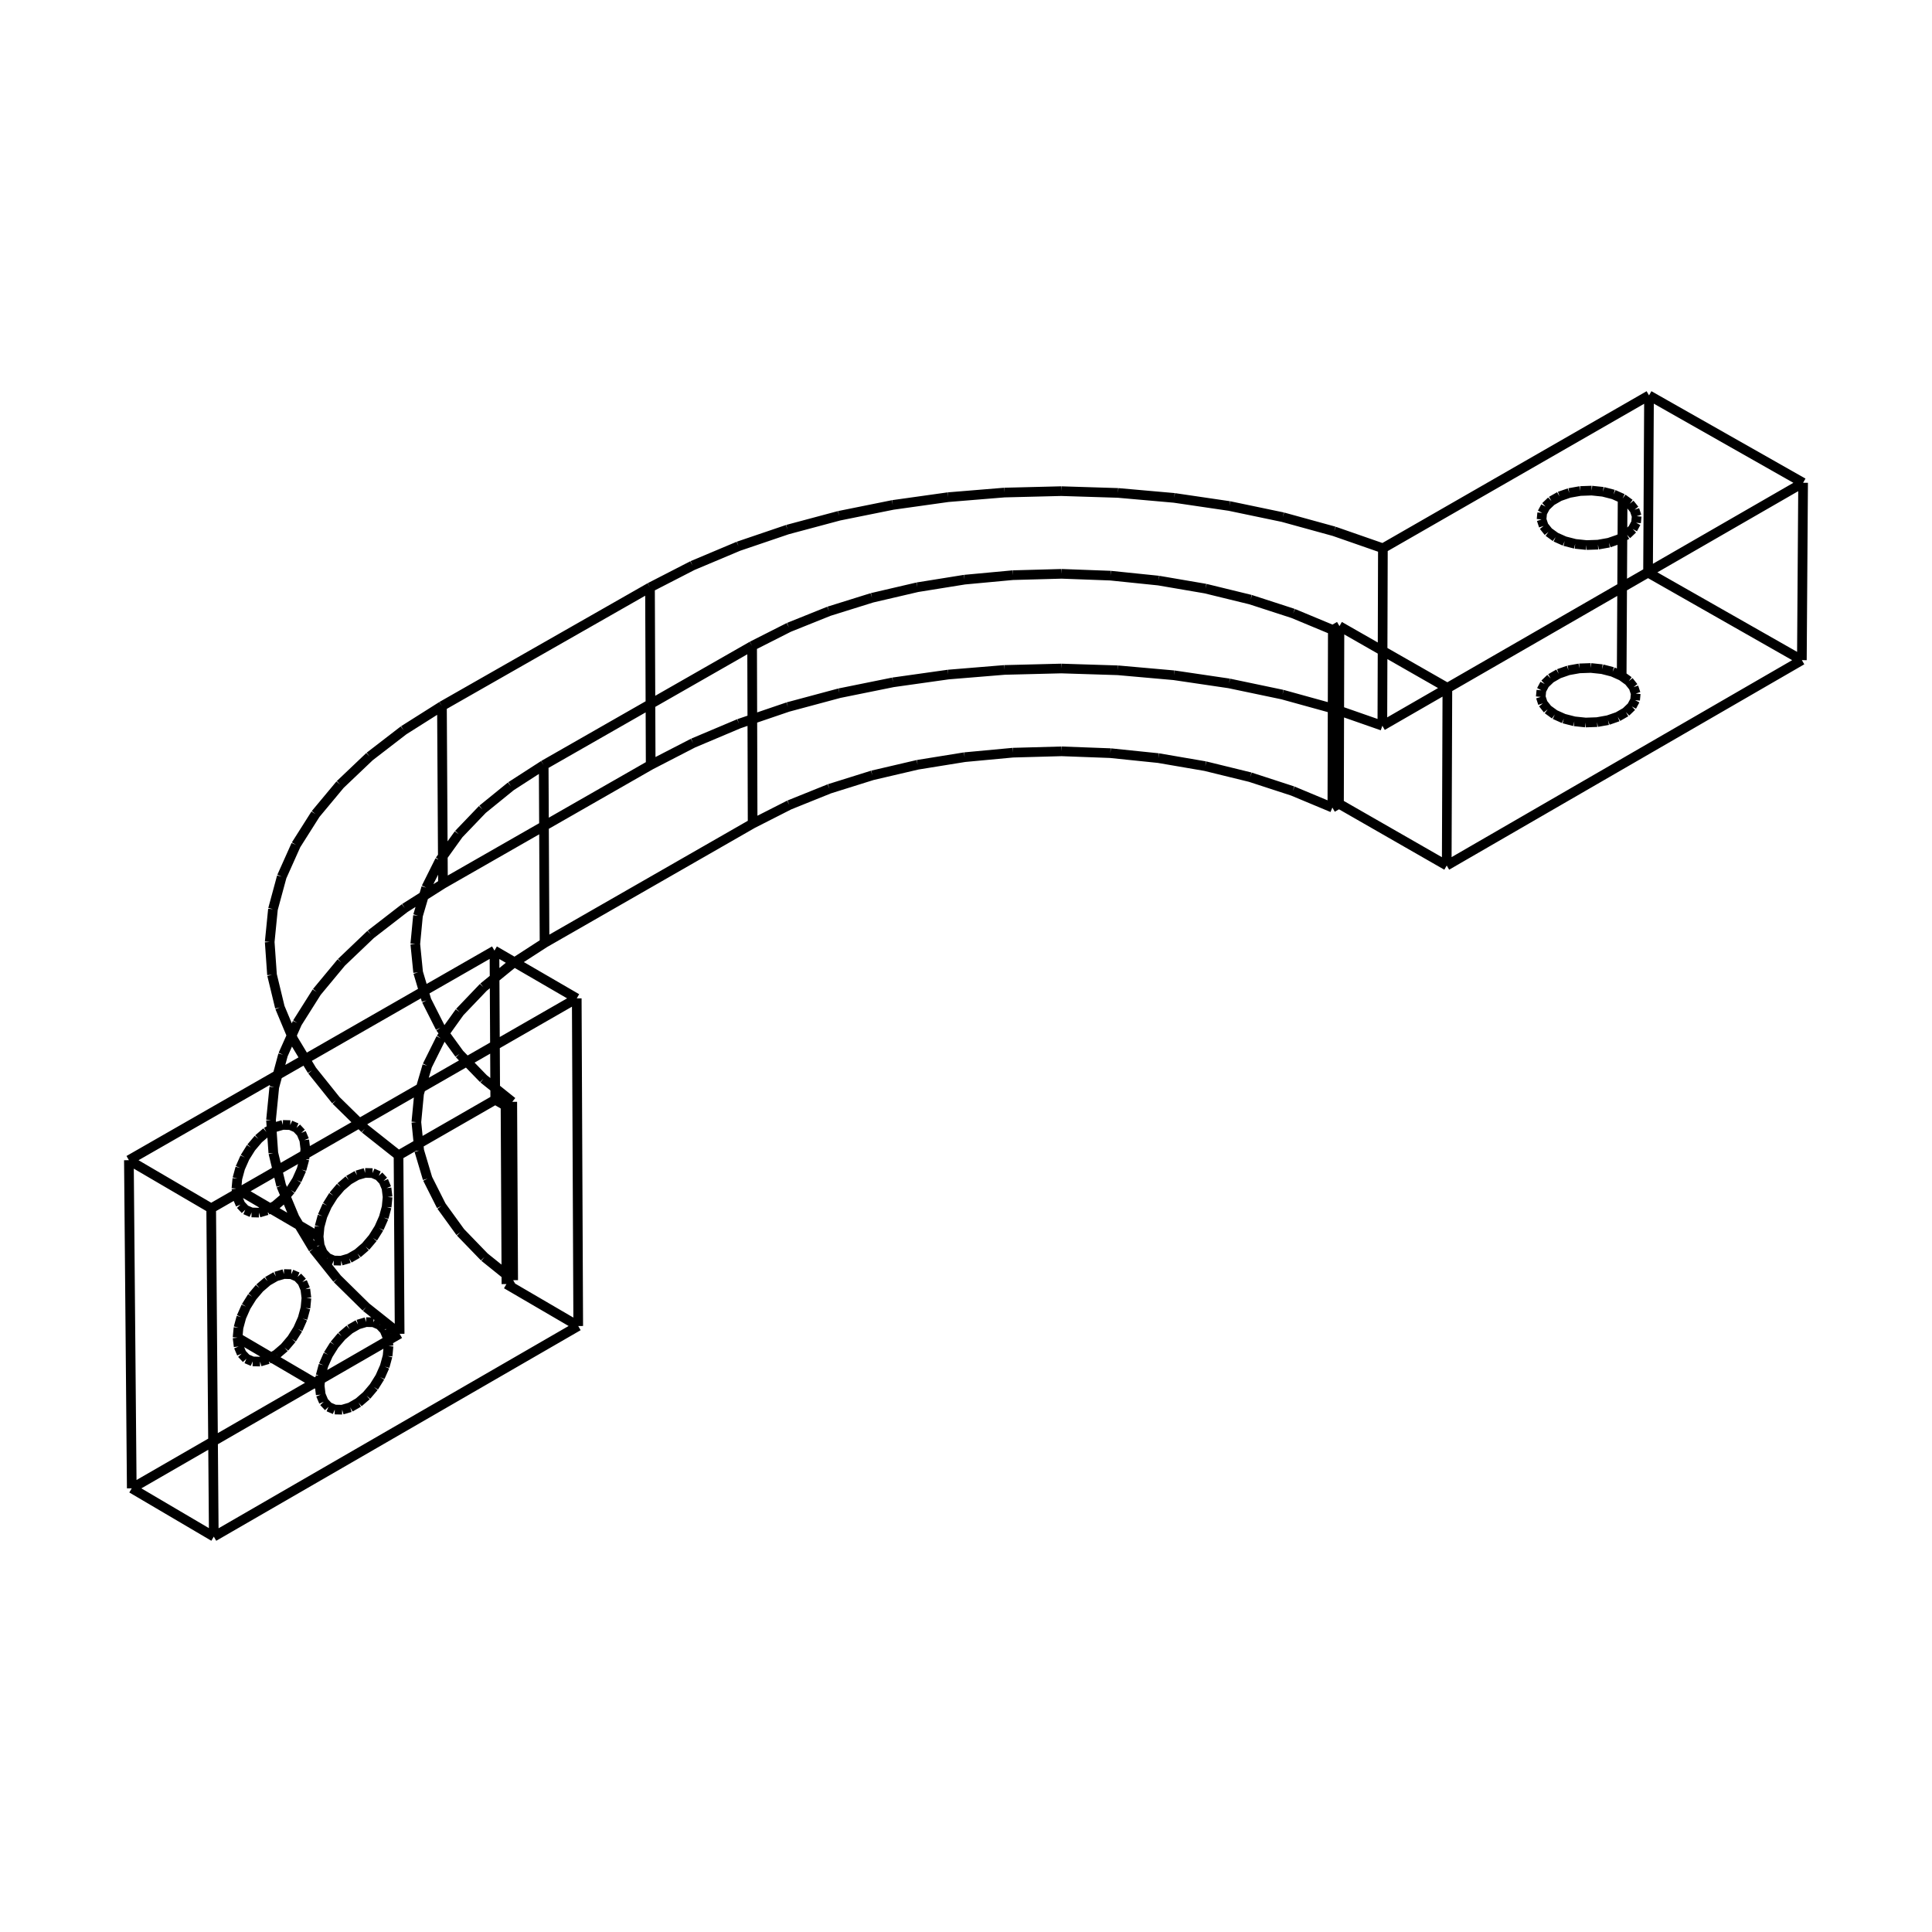
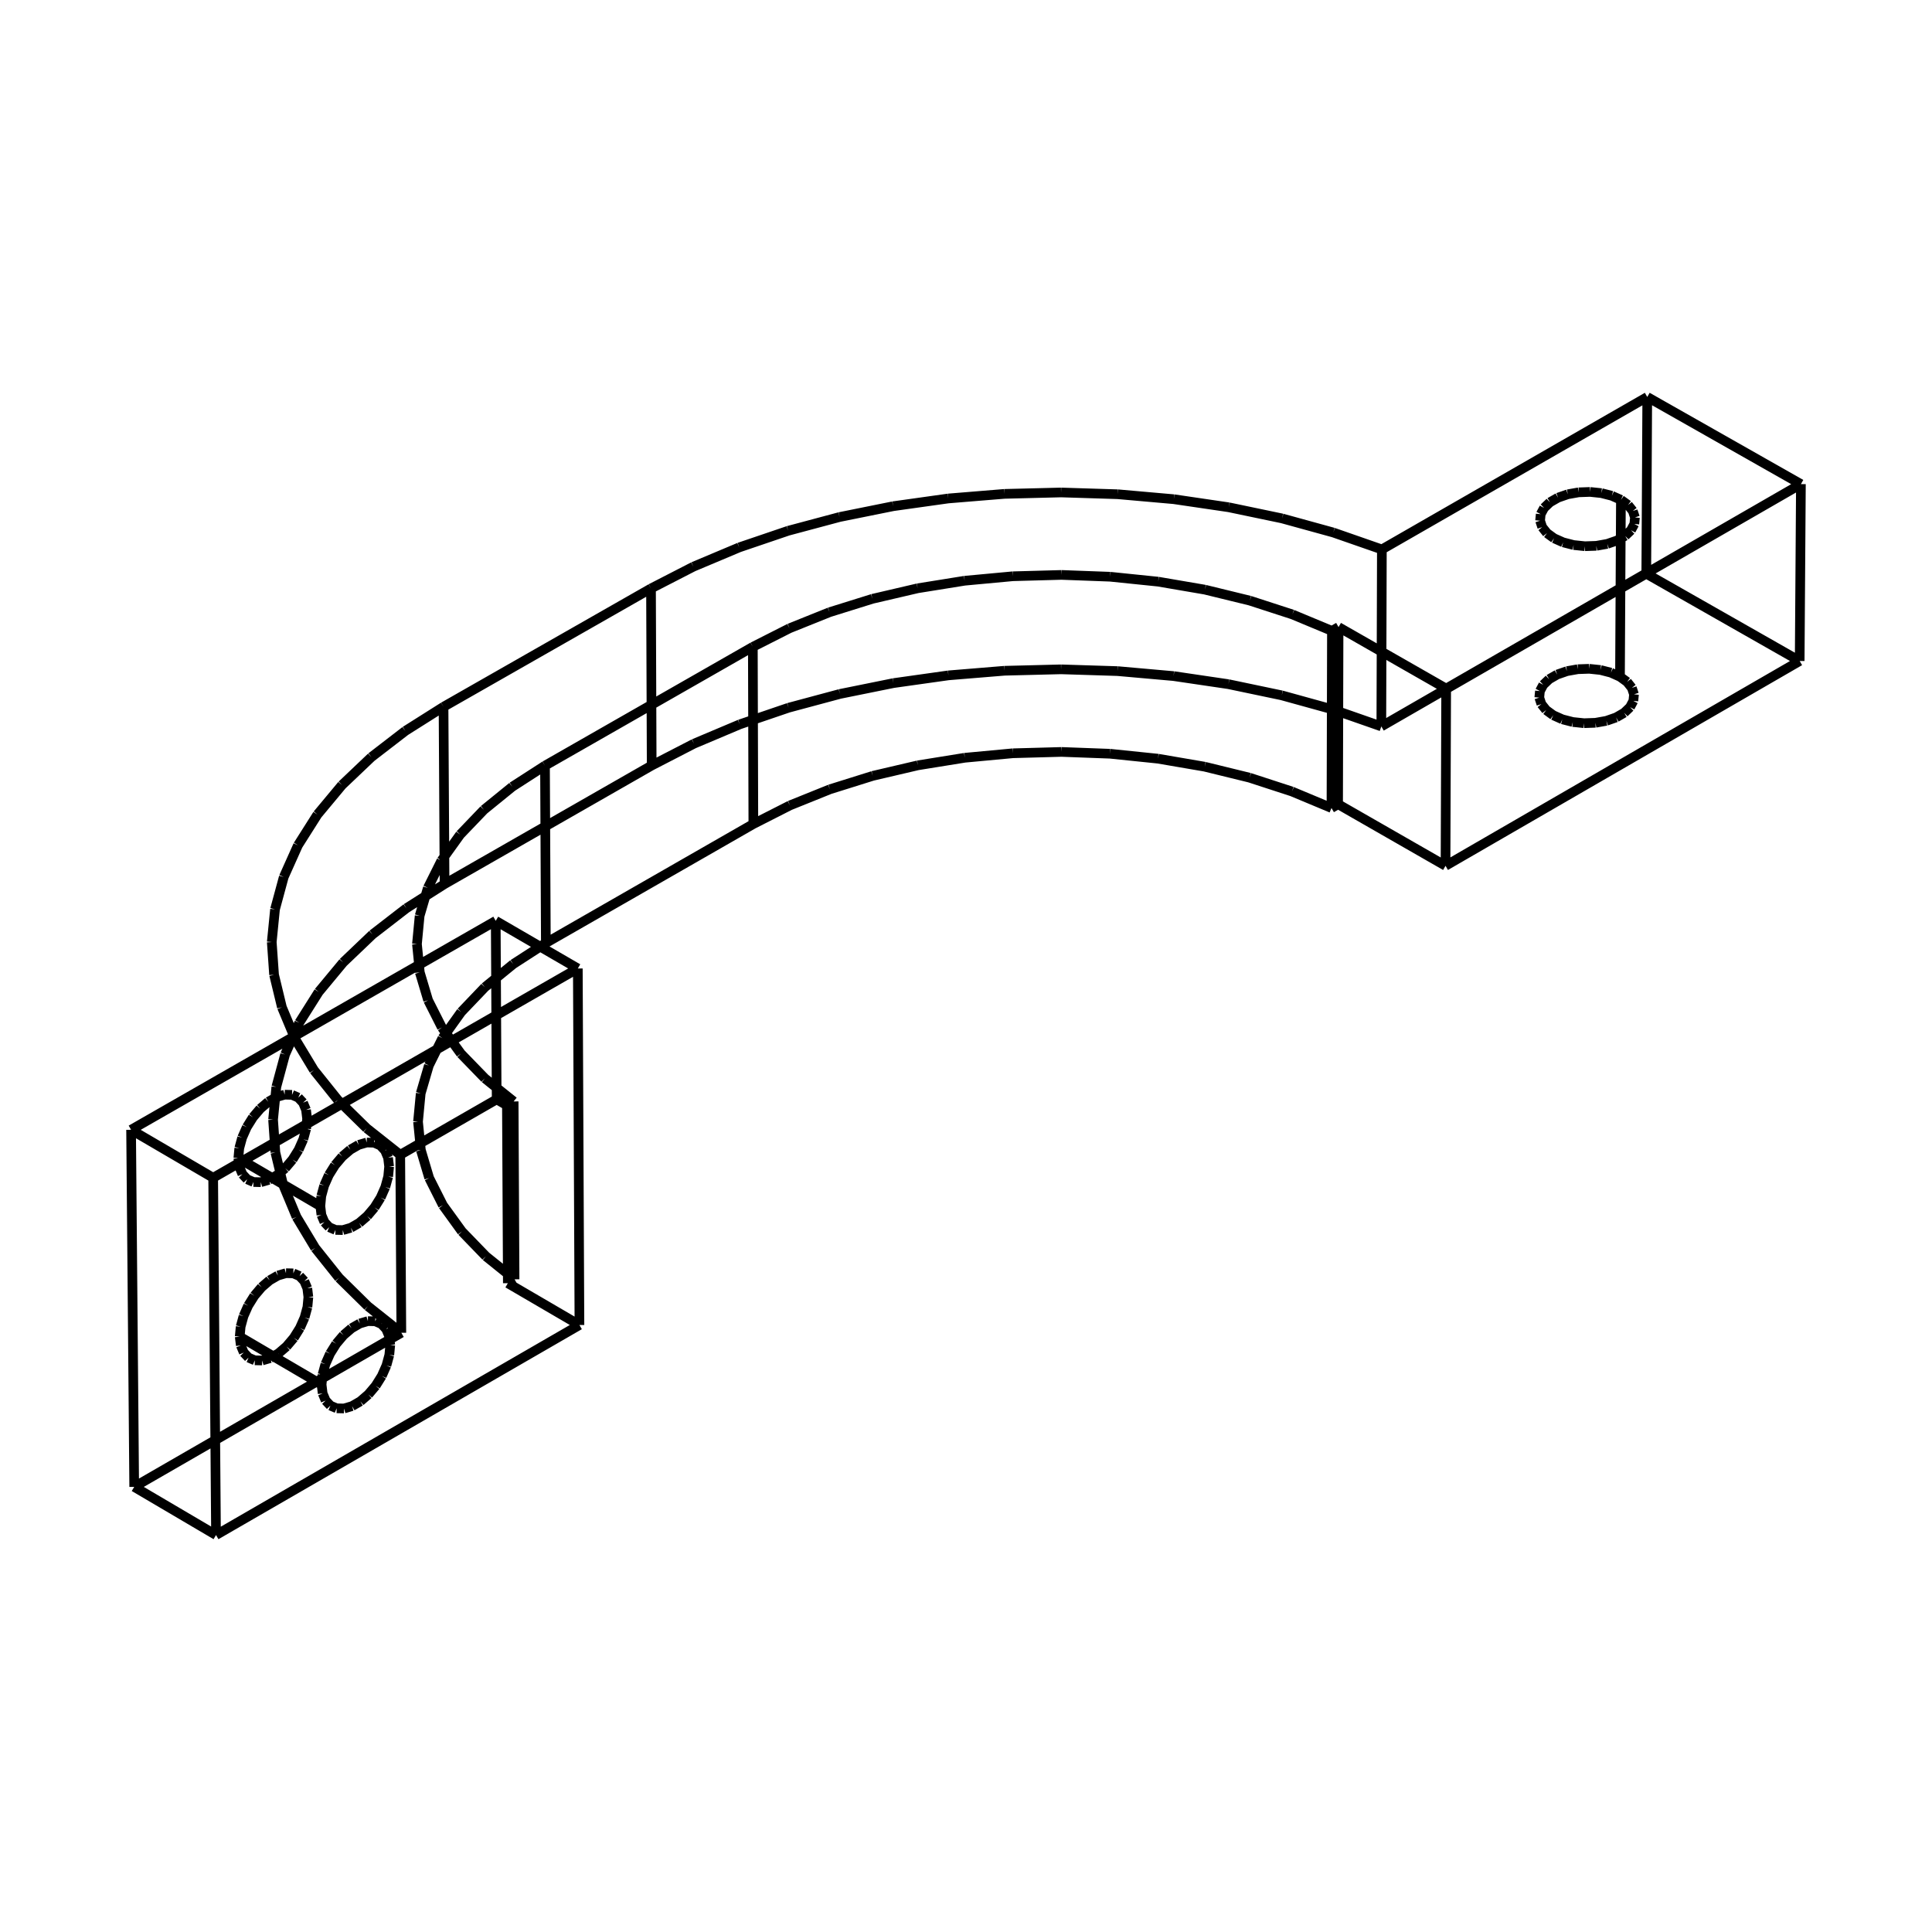
<svg xmlns="http://www.w3.org/2000/svg" viewBox="0 0 800 800">
-   <path d="M551.705,334.392 L554.449,332.81 M554.642,259.272 L554.449,332.81 M551.894,260.852 L554.642,259.272 M551.705,334.392 L551.894,260.852 M225.487,390.448 L311.648,341.033 M311.648,341.033 L326.842,333.311 M326.842,333.311 L343.436,326.624 M343.436,326.624 L361.218,321.054 M361.218,321.054 L379.966,316.672 M379.966,316.672 L399.443,313.53 M399.443,313.53 L419.404,311.669 M419.404,311.669 L439.6,311.111 M439.6,311.111 L459.777,311.863 M459.777,311.863 L479.683,313.916 M479.683,313.916 L499.067,317.244 M499.067,317.244 L517.686,321.806 M517.686,321.806 L535.306,327.546 M535.306,327.546 L551.705,334.392 M554.449,332.81 L599.059,358.392 M599.059,358.392 L746.116,273.347 M746.116,273.347 L682.42,237.101 M682.42,237.101 L572.404,300.513 M572.404,300.513 L552.268,293.477 M552.268,293.477 L531.043,287.614 M531.043,287.614 L508.932,282.979 M508.932,282.979 L486.146,279.615 M486.146,279.615 L462.902,277.554 M462.902,277.554 L439.423,276.815 M439.423,276.815 L415.93,277.405 M415.93,277.405 L392.649,279.318 M392.649,279.318 L369.8,282.537 M369.8,282.537 L347.603,287.031 M347.603,287.031 L326.268,292.759 M326.268,292.759 L306,299.666 M306,299.666 L286.994,307.688 M286.994,307.688 L269.433,316.749 M269.433,316.749 L183.428,365.967 M183.428,365.967 L167.6,376.003 M167.6,376.003 L153.525,386.886 M153.525,386.886 L141.339,398.513 M141.339,398.513 L131.16,410.776 M131.16,410.776 L123.089,423.56 M123.089,423.56 L117.206,436.743 M117.206,436.743 L113.571,450.201 M113.571,450.201 L112.223,463.805 M112.223,463.805 L113.179,477.425 M113.179,477.425 L116.433,490.932 M116.433,490.932 L121.96,504.195 M121.96,504.195 L129.709,517.085 M129.709,517.085 L139.611,529.479 M139.611,529.479 L151.573,541.255 M151.573,541.255 L165.482,552.299 M165.482,552.299 L54.56,616.283 M88.529,636.275 L54.56,616.283 M239.432,549.074 L88.529,636.275 M239.432,549.074 L209.704,531.715 M209.704,531.715 L212.497,530.104 M212.497,530.104 L200.588,520.523 M200.588,520.523 L190.632,510.229 M190.632,510.229 L182.752,499.353 M182.752,499.353 L177.047,488.035 M177.047,488.035 L173.585,476.42 M173.585,476.42 L172.408,464.657 M172.408,464.657 L173.527,452.895 M173.527,452.895 L176.923,441.284 M176.923,441.284 L182.551,429.971 M182.551,429.971 L190.336,419.098 M190.336,419.098 L200.175,408.802 M200.175,408.802 L211.943,399.212 M211.943,399.212 L225.487,390.448 M671.502,279.885 L667.747,278.204 M667.747,278.204 L663.405,277.086 M663.405,277.086 L658.73,276.595 M658.73,276.595 L653.993,276.76 M653.993,276.76 L649.468,277.57 M649.468,277.57 L645.418,278.98 M645.418,278.98 L642.078,280.906 M642.078,280.906 L639.643,283.239 M639.643,283.239 L638.254,285.841 M638.254,285.841 L637.992,288.563 M637.992,288.563 L638.873,291.245 M638.873,291.245 L640.845,293.733 M640.845,293.733 L643.796,295.881 M643.796,295.881 L647.553,297.564 M647.553,297.564 L651.897,298.684 M651.897,298.684 L656.577,299.176 M656.577,299.176 L661.319,299.011 M661.319,299.011 L665.848,298.199 M665.848,298.199 L669.9,296.787 M669.9,296.787 L673.24,294.858 M673.24,294.858 L675.673,292.523 M675.673,292.523 L677.058,289.919 M677.058,289.919 L677.315,287.197 M677.315,287.197 L676.43,284.515 M676.43,284.515 L674.454,282.03 M674.454,282.03 L671.502,279.885 M599.059,358.392 L599.327,284.811 M554.642,259.272 L599.327,284.811 M225.133,316.813 L311.437,267.481 M212.118,456.236 L200.19,446.671 M200.19,446.671 L190.217,436.394 M190.217,436.394 L182.324,425.536 M182.324,425.536 L176.61,414.237 M176.61,414.237 L173.143,402.641 M173.143,402.641 L171.964,390.898 M171.964,390.898 L173.084,379.156 M173.084,379.156 L176.487,367.564 M176.487,367.564 L182.124,356.269 M182.124,356.269 L189.922,345.415 M189.922,345.415 L199.778,335.136 M199.778,335.136 L211.565,325.562 M211.565,325.562 L225.133,316.813 M209.321,457.845 L212.118,456.236 M205.071,455.371 L209.321,457.845 M205.071,455.371 L165.024,478.395 M183.003,292.373 L167.149,302.392 M167.149,302.392 L153.05,313.257 M153.05,313.257 L140.844,324.865 M140.844,324.865 L130.648,337.107 M130.648,337.107 L122.563,349.869 M122.563,349.869 L116.67,363.03 M116.67,363.03 L113.028,376.466 M113.028,376.466 L111.678,390.047 M111.678,390.047 L112.635,403.645 M112.635,403.645 L115.894,417.129 M115.894,417.129 L121.43,430.37 M121.43,430.37 L129.192,443.239 M129.192,443.239 L139.11,455.612 M139.11,455.612 L151.092,467.369 M151.092,467.369 L165.024,478.395 M269.153,243.239 L183.003,292.373 M572.627,227.03 L552.458,220.006 M552.458,220.006 L531.198,214.152 M531.198,214.152 L509.05,209.525 M509.05,209.525 L486.226,206.167 M486.226,206.167 L462.944,204.109 M462.944,204.109 L439.425,203.372 M439.425,203.372 L415.893,203.96 M415.893,203.96 L392.573,205.871 M392.573,205.871 L369.687,209.084 M369.687,209.084 L347.452,213.57 M347.452,213.57 L326.082,219.288 M326.082,219.288 L305.781,226.184 M305.781,226.184 L286.743,234.192 M286.743,234.192 L269.153,243.239 M682.825,163.725 L572.627,227.03 M746.626,199.91 L682.825,163.725 M599.327,284.811 L746.626,199.91 M311.437,267.481 L326.657,259.772 M326.657,259.772 L343.278,253.096 M343.278,253.096 L361.09,247.536 M361.09,247.536 L379.869,243.161 M379.869,243.161 L399.378,240.025 M399.378,240.025 L419.373,238.167 M419.373,238.167 L439.603,237.61 M439.603,237.61 L459.813,238.361 M459.813,238.361 L479.752,240.41 M479.752,240.41 L499.168,243.732 M499.168,243.732 L517.818,248.287 M517.818,248.287 L535.468,254.017 M535.468,254.017 L551.894,260.852 M671.889,206.436 L674.846,208.578 M674.846,208.578 L676.825,211.059 M676.825,211.059 L677.712,213.736 M677.712,213.736 L677.455,216.453 M677.455,216.453 L676.067,219.053 M676.067,219.053 L673.63,221.384 M673.63,221.384 L670.285,223.31 M670.285,223.31 L666.226,224.72 M666.226,224.72 L661.69,225.53 M661.69,225.53 L656.94,225.695 M656.94,225.695 L652.252,225.204 M652.252,225.204 L647.9,224.085 M647.9,224.085 L644.137,222.405 M644.137,222.405 L641.182,220.261 M641.182,220.261 L639.206,217.778 M639.206,217.778 L638.324,215.1 M638.324,215.1 L638.586,212.383 M638.586,212.383 L639.977,209.784 M639.977,209.784 L642.417,207.456 M642.417,207.456 L645.762,205.533 M645.762,205.533 L649.818,204.126 M649.818,204.126 L654.351,203.317 M654.351,203.317 L659.096,203.152 M659.096,203.152 L663.779,203.643 M663.779,203.643 L668.128,204.759 M668.128,204.759 L671.889,206.436 M311.648,341.033 L311.437,267.481 M225.487,390.448 L225.133,316.813 M212.497,530.104 L212.118,456.236 M209.321,457.845 L209.704,531.715 M183.428,365.967 L183.003,292.373 M165.482,552.299 L165.024,478.395 M269.433,316.749 L269.153,243.239 M572.627,227.03 L572.404,300.513 M682.42,237.101 L682.825,163.725 M746.116,273.347 L746.626,199.91 M671.502,279.885 L671.889,206.436 M238.82,413.402 L239.432,549.074 M238.82,413.402 L204.744,393.626 M204.744,393.626 L205.071,455.371 M54.56,616.283 L53.374,480.407 M53.374,480.407 L204.744,393.626 M97.897,492.165 L98.342,495.832 M98.342,495.832 L99.591,498.808 M99.591,498.808 L101.571,500.921 M101.571,500.921 L104.167,502.048 M104.167,502.048 L107.228,502.124 M107.228,502.124 L110.575,501.145 M110.575,501.145 L114.014,499.168 M114.014,499.168 L117.346,496.309 M117.346,496.309 L120.378,492.733 M120.378,492.733 L122.933,488.648 M122.933,488.648 L124.862,484.291 M124.862,484.291 L126.056,479.914 M126.056,479.914 L126.442,475.773 M126.442,475.773 L126,472.106 M126,472.106 L124.755,469.128 M124.755,469.128 L122.778,467.012 M122.778,467.012 L120.184,465.881 M120.184,465.881 L117.124,465.8 M117.124,465.8 L113.776,466.776 M113.776,466.776 L110.334,468.751 M110.334,468.751 L106.998,471.611 M106.998,471.611 L103.963,475.19 M103.963,475.19 L101.406,479.279 M101.406,479.279 L99.475,483.641 M99.475,483.641 L98.282,488.021 M98.282,488.021 L97.897,492.165 M98.374,553.892 L98.818,557.547 M98.818,557.547 L100.065,560.512 M100.065,560.512 L102.043,562.614 M102.043,562.614 L104.635,563.732 M104.635,563.732 L107.691,563.801 M107.691,563.801 L111.033,562.817 M111.033,562.817 L114.468,560.837 M114.468,560.837 L117.795,557.978 M117.795,557.978 L120.823,554.404 M120.823,554.404 L123.374,550.324 M123.374,550.324 L125.301,545.975 M125.301,545.975 L126.492,541.608 M126.492,541.608 L126.879,537.477 M126.879,537.477 L126.437,533.822 M126.437,533.822 L125.194,530.855 M125.194,530.855 L123.219,528.749 M123.219,528.749 L120.629,527.627 M120.629,527.627 L117.574,527.554 M117.574,527.554 L114.23,528.535 M114.23,528.535 L110.793,530.513 M110.793,530.513 L107.462,533.373 M107.462,533.373 L104.432,536.949 M104.432,536.949 L101.878,541.033 M101.878,541.033 L99.949,545.388 M99.949,545.388 L98.758,549.759 M98.758,549.759 L98.374,553.892 M87.447,500.339 L88.529,636.275 M87.447,500.339 L238.82,413.402 M131.943,512.068 L132.331,507.922 M132.331,507.922 L133.526,503.538 M133.526,503.538 L135.46,499.173 M135.46,499.173 L138.02,495.08 M138.02,495.08 L141.056,491.497 M141.056,491.497 L144.392,488.633 M144.392,488.633 L147.834,486.654 M147.834,486.654 L151.182,485.676 M151.182,485.676 L154.241,485.754 M154.241,485.754 L156.832,486.884 M156.832,486.884 L158.807,489 M158.807,489 L160.049,491.978 M160.049,491.978 L160.489,495.646 M160.489,495.646 L160.099,499.789 M160.099,499.789 L158.903,504.169 M158.903,504.169 L156.97,508.529 M156.97,508.529 L154.414,512.618 M154.414,512.618 L151.381,516.198 M151.381,516.198 L148.048,519.062 M148.048,519.062 L144.608,521.042 M144.608,521.042 L141.262,522.024 M141.262,522.024 L138.203,521.95 M138.203,521.95 L135.609,520.825 M135.609,520.825 L133.631,518.712 M133.631,518.712 L132.385,515.736 M132.385,515.736 L131.943,512.068 M132.372,573.822 L132.759,569.687 M132.759,569.687 L133.953,565.313 M133.953,565.313 L135.885,560.955 M135.885,560.955 L138.441,556.867 M138.441,556.867 L141.473,553.287 M141.473,553.287 L144.804,550.423 M144.804,550.423 L148.241,548.441 M148.241,548.441 L151.584,547.458 M151.584,547.458 L154.639,547.528 M154.639,547.528 L157.227,548.649 M157.227,548.649 L159.198,550.754 M159.198,550.754 L160.439,553.721 M160.439,553.721 L160.878,557.377 M160.878,557.377 L160.488,561.51 M160.488,561.51 L159.294,565.88 M159.294,565.88 L157.364,570.233 M157.364,570.233 L154.811,574.317 M154.811,574.317 L151.783,577.895 M151.783,577.895 L148.454,580.758 M148.454,580.758 L145.02,582.741 M145.02,582.741 L141.678,583.728 M141.678,583.728 L138.623,583.662 M138.623,583.662 L136.033,582.546 M136.033,582.546 L134.058,580.444 M134.058,580.444 L132.813,577.479 M132.813,577.479 L132.372,573.822 M87.447,500.339 L53.374,480.407 M131.943,512.068 L97.897,492.165 M132.372,573.822 L98.374,553.892" stroke="black" stroke-width="4" fill="red" />
+   <path d="M551.338,334.574 L554.074,332.996 M554.267,259.662 L554.074,332.996 M551.527,261.238 L554.267,259.662 M551.338,334.574 L551.527,261.238 M226.025,390.475 L311.947,341.197 M311.947,341.197 L327.099,333.496 M327.099,333.496 L343.646,326.827 M343.646,326.827 L361.38,321.273 M361.38,321.273 L380.075,316.903 M380.075,316.903 L399.498,313.77 M399.498,313.77 L419.404,311.914 M419.404,311.914 L439.544,311.358 M439.544,311.358 L459.666,312.108 M459.666,312.108 L479.516,314.155 M479.516,314.155 L498.846,317.473 M498.846,317.473 L517.414,322.023 M517.414,322.023 L534.985,327.747 M534.985,327.747 L551.338,334.574 M554.074,332.996 L598.561,358.508 M598.561,358.508 L745.21,273.699 M745.21,273.699 L681.691,237.552 M681.691,237.552 L571.98,300.789 M571.98,300.789 L551.9,293.772 M551.9,293.772 L530.734,287.926 M530.734,287.926 L508.684,283.303 M508.684,283.303 L485.961,279.949 M485.961,279.949 L462.782,277.893 M462.782,277.893 L439.367,277.156 M439.367,277.156 L415.94,277.745 M415.94,277.745 L392.723,279.653 M392.723,279.653 L369.938,282.862 M369.938,282.862 L347.802,287.344 M347.802,287.344 L326.526,293.056 M326.526,293.056 L306.315,299.944 M306.315,299.944 L287.362,307.944 M287.362,307.944 L269.849,316.98 M269.849,316.98 L184.082,366.062 M184.082,366.062 L168.298,376.07 M168.298,376.07 L154.262,386.922 M154.262,386.922 L142.11,398.517 M142.11,398.517 L131.96,410.746 M131.96,410.746 L123.911,423.495 M123.911,423.495 L118.044,436.641 M118.044,436.641 L114.419,450.061 M114.419,450.061 L113.075,463.628 M113.075,463.628 L114.028,477.211 M114.028,477.211 L117.274,490.68 M117.274,490.68 L122.785,503.906 M122.785,503.906 L130.513,516.761 M130.513,516.761 L140.387,529.12 M140.387,529.12 L152.315,540.864 M152.315,540.864 L166.186,551.877 M166.186,551.877 L55.572,615.683 M89.447,635.62 L55.572,615.683 M239.932,548.66 L89.447,635.62 M239.932,548.66 L210.286,531.35 M210.286,531.35 L213.071,529.743 M213.071,529.743 L201.195,520.189 M201.195,520.189 L191.266,509.923 M191.266,509.923 L183.409,499.077 M183.409,499.077 L177.719,487.791 M177.719,487.791 L174.267,476.208 M174.267,476.208 L173.093,464.478 M173.093,464.478 L174.209,452.748 M174.209,452.748 L177.596,441.17 M177.596,441.17 L183.208,429.887 M183.208,429.887 L190.971,419.045 M190.971,419.045 L200.783,408.777 M200.783,408.777 L212.518,399.214 M212.518,399.214 L226.025,390.475 M670.803,280.218 L667.058,278.542 M667.058,278.542 L662.729,277.427 M662.729,277.427 L658.067,276.937 M658.067,276.937 L653.342,277.101 M653.342,277.101 L648.83,277.91 M648.83,277.91 L644.791,279.315 M644.791,279.315 L641.461,281.237 M641.461,281.237 L639.032,283.562 M639.032,283.562 L637.647,286.158 M637.647,286.158 L637.386,288.872 M637.386,288.872 L638.264,291.547 M638.264,291.547 L640.232,294.028 M640.232,294.028 L643.174,296.17 M643.174,296.17 L646.92,297.848 M646.92,297.848 L651.253,298.965 M651.253,298.965 L655.919,299.456 M655.919,299.456 L660.648,299.291 M660.648,299.291 L665.165,298.481 M665.165,298.481 L669.206,297.073 M669.206,297.073 L672.536,295.149 M672.536,295.149 L674.962,292.821 M674.962,292.821 L676.344,290.224 M676.344,290.224 L676.6,287.51 M676.6,287.51 L675.717,284.835 M675.717,284.835 L673.747,282.357 M673.747,282.357 L670.803,280.218 M598.561,358.508 L598.829,285.13 M554.267,259.662 L598.829,285.13 M225.672,317.044 L311.737,267.849 M212.693,456.08 L200.798,446.542 M200.798,446.542 L190.853,436.293 M190.853,436.293 L182.982,425.465 M182.982,425.465 L177.283,414.197 M177.283,414.197 L173.826,402.634 M173.826,402.634 L172.65,390.923 M172.65,390.923 L173.768,379.213 M173.768,379.213 L177.161,367.654 M177.161,367.654 L182.782,356.391 M182.782,356.391 L190.558,345.566 M190.558,345.566 L200.387,335.316 M200.387,335.316 L212.142,325.769 M212.142,325.769 L225.672,317.044 M209.903,457.684 L212.693,456.08 M209.903,457.684 L205.665,455.218 M205.665,455.218 L165.729,478.177 M183.659,292.672 L167.849,302.663 M167.849,302.663 L153.789,313.497 M153.789,313.497 L141.616,325.073 M141.616,325.073 L131.449,337.282 M131.449,337.282 L123.386,350.008 M123.386,350.008 L117.509,363.133 M117.509,363.133 L113.878,376.531 M113.878,376.531 L112.531,390.075 M112.531,390.075 L113.485,403.635 M113.485,403.635 L116.736,417.082 M116.736,417.082 L122.256,430.285 M122.256,430.285 L129.997,443.119 M129.997,443.119 L139.887,455.458 M139.887,455.458 L151.836,467.182 M151.836,467.182 L165.729,478.177 M269.57,243.673 L183.659,292.672 M572.202,227.509 L552.089,220.505 M552.089,220.505 L530.888,214.668 M530.888,214.668 L508.801,210.053 M508.801,210.053 L486.041,206.704 M486.041,206.704 L462.823,204.653 M462.823,204.653 L439.369,203.917 M439.369,203.917 L415.903,204.504 M415.903,204.504 L392.648,206.409 M392.648,206.409 L369.825,209.613 M369.825,209.613 L347.652,214.087 M347.652,214.087 L326.341,219.789 M326.341,219.789 L306.096,226.666 M306.096,226.666 L287.111,234.652 M287.111,234.652 L269.57,243.673 M682.095,164.38 L572.202,227.509 M745.719,200.465 L682.095,164.38 M598.829,285.13 L745.719,200.465 M311.737,267.849 L326.914,260.161 M326.914,260.161 L343.489,253.503 M343.489,253.503 L361.252,247.959 M361.252,247.959 L379.979,243.596 M379.979,243.596 L399.434,240.469 M399.434,240.469 L419.373,238.616 M419.373,238.616 L439.547,238.06 M439.547,238.06 L459.701,238.809 M459.701,238.809 L479.585,240.852 M479.585,240.852 L498.947,244.166 M498.947,244.166 L517.546,248.707 M517.546,248.707 L535.146,254.422 M535.146,254.422 L551.527,261.238 M671.189,206.973 L674.138,209.108 M674.138,209.108 L676.112,211.583 M676.112,211.583 L676.996,214.253 M676.996,214.253 L676.739,216.962 M676.739,216.962 L675.356,219.555 M675.356,219.555 L672.925,221.879 M672.925,221.879 L669.59,223.8 M669.59,223.8 L665.542,225.206 M665.542,225.206 L661.018,226.014 M661.018,226.014 L656.281,226.178 M656.281,226.178 L651.607,225.688 M651.607,225.688 L647.267,224.573 M647.267,224.573 L643.514,222.898 M643.514,222.898 L640.567,220.759 M640.567,220.759 L638.597,218.283 M638.597,218.283 L637.717,215.612 M637.717,215.612 L637.978,212.903 M637.978,212.903 L639.366,210.312 M639.366,210.312 L641.798,207.99 M641.798,207.99 L645.134,206.072 M645.134,206.072 L649.18,204.669 M649.18,204.669 L653.7,203.862 M653.7,203.862 L658.432,203.698 M658.432,203.698 L663.102,204.187 M663.102,204.187 L667.438,205.3 M667.438,205.3 L671.189,206.973 M311.947,341.197 L311.737,267.849 M226.025,390.475 L225.672,317.044 M213.071,529.743 L212.693,456.08 M210.286,531.35 L209.903,457.684 M165.729,478.177 L166.186,551.877 M184.082,366.062 L183.659,292.672 M269.849,316.98 L269.57,243.673 M572.202,227.509 L571.98,300.789 M681.691,237.552 L682.095,164.38 M745.21,273.699 L745.719,200.465 M670.803,280.218 L671.189,206.973 M239.265,401.024 L205.274,381.308 M205.274,381.308 L205.665,455.218 M239.265,401.024 L239.932,548.66 M54.281,467.824 L205.274,381.308 M55.572,615.683 L54.281,467.824 M98.693,479.578 L99.137,483.237 M99.137,483.237 L100.383,486.207 M100.383,486.207 L102.359,488.316 M102.359,488.316 L104.948,489.442 M104.948,489.442 L108.001,489.519 M108.001,489.519 L111.34,488.544 M111.34,488.544 L114.771,486.573 M114.771,486.573 L118.094,483.722 M118.094,483.722 L121.118,480.155 M121.118,480.155 L123.667,476.08 M123.667,476.08 L125.592,471.733 M125.592,471.733 L126.782,467.367 M126.782,467.367 L127.168,463.235 M127.168,463.235 L126.727,459.577 M126.727,459.577 L125.484,456.605 M125.484,456.605 L123.512,454.492 M123.512,454.492 L120.925,453.362 M120.925,453.362 L117.873,453.28 M117.873,453.28 L114.533,454.252 M114.533,454.252 L111.099,456.221 M111.099,456.221 L107.772,459.074 M107.772,459.074 L104.745,462.643 M104.745,462.643 L102.194,466.722 M102.194,466.722 L100.267,471.073 M100.267,471.073 L99.077,475.443 M99.077,475.443 L98.693,479.578 M99.264,553.465 L99.707,557.111 M99.707,557.111 L100.951,560.067 M100.951,560.067 L102.923,562.164 M102.923,562.164 L105.508,563.278 M105.508,563.278 L108.555,563.346 M108.555,563.346 L111.889,562.365 M111.889,562.365 L115.314,560.391 M115.314,560.391 L118.632,557.54 M118.632,557.54 L121.651,553.976 M121.651,553.976 L124.195,549.908 M124.195,549.908 L126.117,545.57 M126.117,545.57 L127.305,541.215 M127.305,541.215 L127.69,537.095 M127.69,537.095 L127.25,533.451 M127.25,533.451 L126.009,530.492 M126.009,530.492 L124.041,528.392 M124.041,528.392 L121.458,527.273 M121.458,527.273 L118.411,527.2 M118.411,527.2 L115.077,528.179 M115.077,528.179 L111.649,530.151 M111.649,530.151 L108.327,533.003 M108.327,533.003 L105.305,536.57 M105.305,536.57 L102.758,540.642 M102.758,540.642 L100.835,544.985 M100.835,544.985 L99.647,549.343 M99.647,549.343 L99.264,553.465 M88.269,487.695 L54.281,467.824 M88.269,487.695 L239.265,401.024 M88.269,487.695 L89.447,635.62 M132.654,499.42 L133.041,495.283 M133.041,495.283 L134.234,490.91 M134.234,490.91 L136.163,486.555 M136.163,486.555 L138.716,482.473 M138.716,482.473 L141.745,478.899 M141.745,478.899 L145.073,476.043 M145.073,476.043 L148.506,474.07 M148.506,474.07 L151.846,473.095 M151.846,473.095 L154.896,473.175 M154.896,473.175 L157.482,474.304 M157.482,474.304 L159.451,476.416 M159.451,476.416 L160.691,479.388 M160.691,479.388 L161.129,483.048 M161.129,483.048 L160.74,487.182 M160.74,487.182 L159.547,491.551 M159.547,491.551 L157.62,495.901 M157.62,495.901 L155.069,499.98 M155.069,499.98 L152.044,503.55 M152.044,503.55 L148.719,506.406 M148.719,506.406 L145.288,508.38 M145.288,508.38 L141.95,509.358 M141.95,509.358 L138.899,509.283 M138.899,509.283 L136.311,508.159 M136.311,508.159 L134.338,506.05 M134.338,506.05 L133.095,503.08 M133.095,503.08 L132.654,499.42 M133.168,573.34 L133.554,569.216 M133.554,569.216 L134.745,564.854 M134.745,564.854 L136.671,560.509 M136.671,560.509 L139.22,556.432 M139.22,556.432 L142.243,552.862 M142.243,552.862 L145.566,550.006 M145.566,550.006 L148.994,548.03 M148.994,548.03 L152.327,547.049 M152.327,547.049 L155.373,547.119 M155.373,547.119 L157.954,548.237 M157.954,548.237 L159.92,550.336 M159.92,550.336 L161.157,553.295 M161.157,553.295 L161.595,556.941 M161.595,556.941 L161.206,561.063 M161.206,561.063 L160.015,565.42 M160.015,565.42 L158.091,569.761 M158.091,569.761 L155.545,573.834 M155.545,573.834 L152.525,577.401 M152.525,577.401 L149.206,580.257 M149.206,580.257 L145.781,582.234 M145.781,582.234 L142.448,583.219 M142.448,583.219 L139.402,583.152 M139.402,583.152 L136.819,582.039 M136.819,582.039 L134.849,579.944 M134.849,579.944 L133.608,576.987 M133.608,576.987 L133.168,573.34 M132.654,499.42 L98.693,479.578 M133.168,573.34 L99.264,553.465" stroke="black" stroke-width="4" fill="red" />
</svg>
